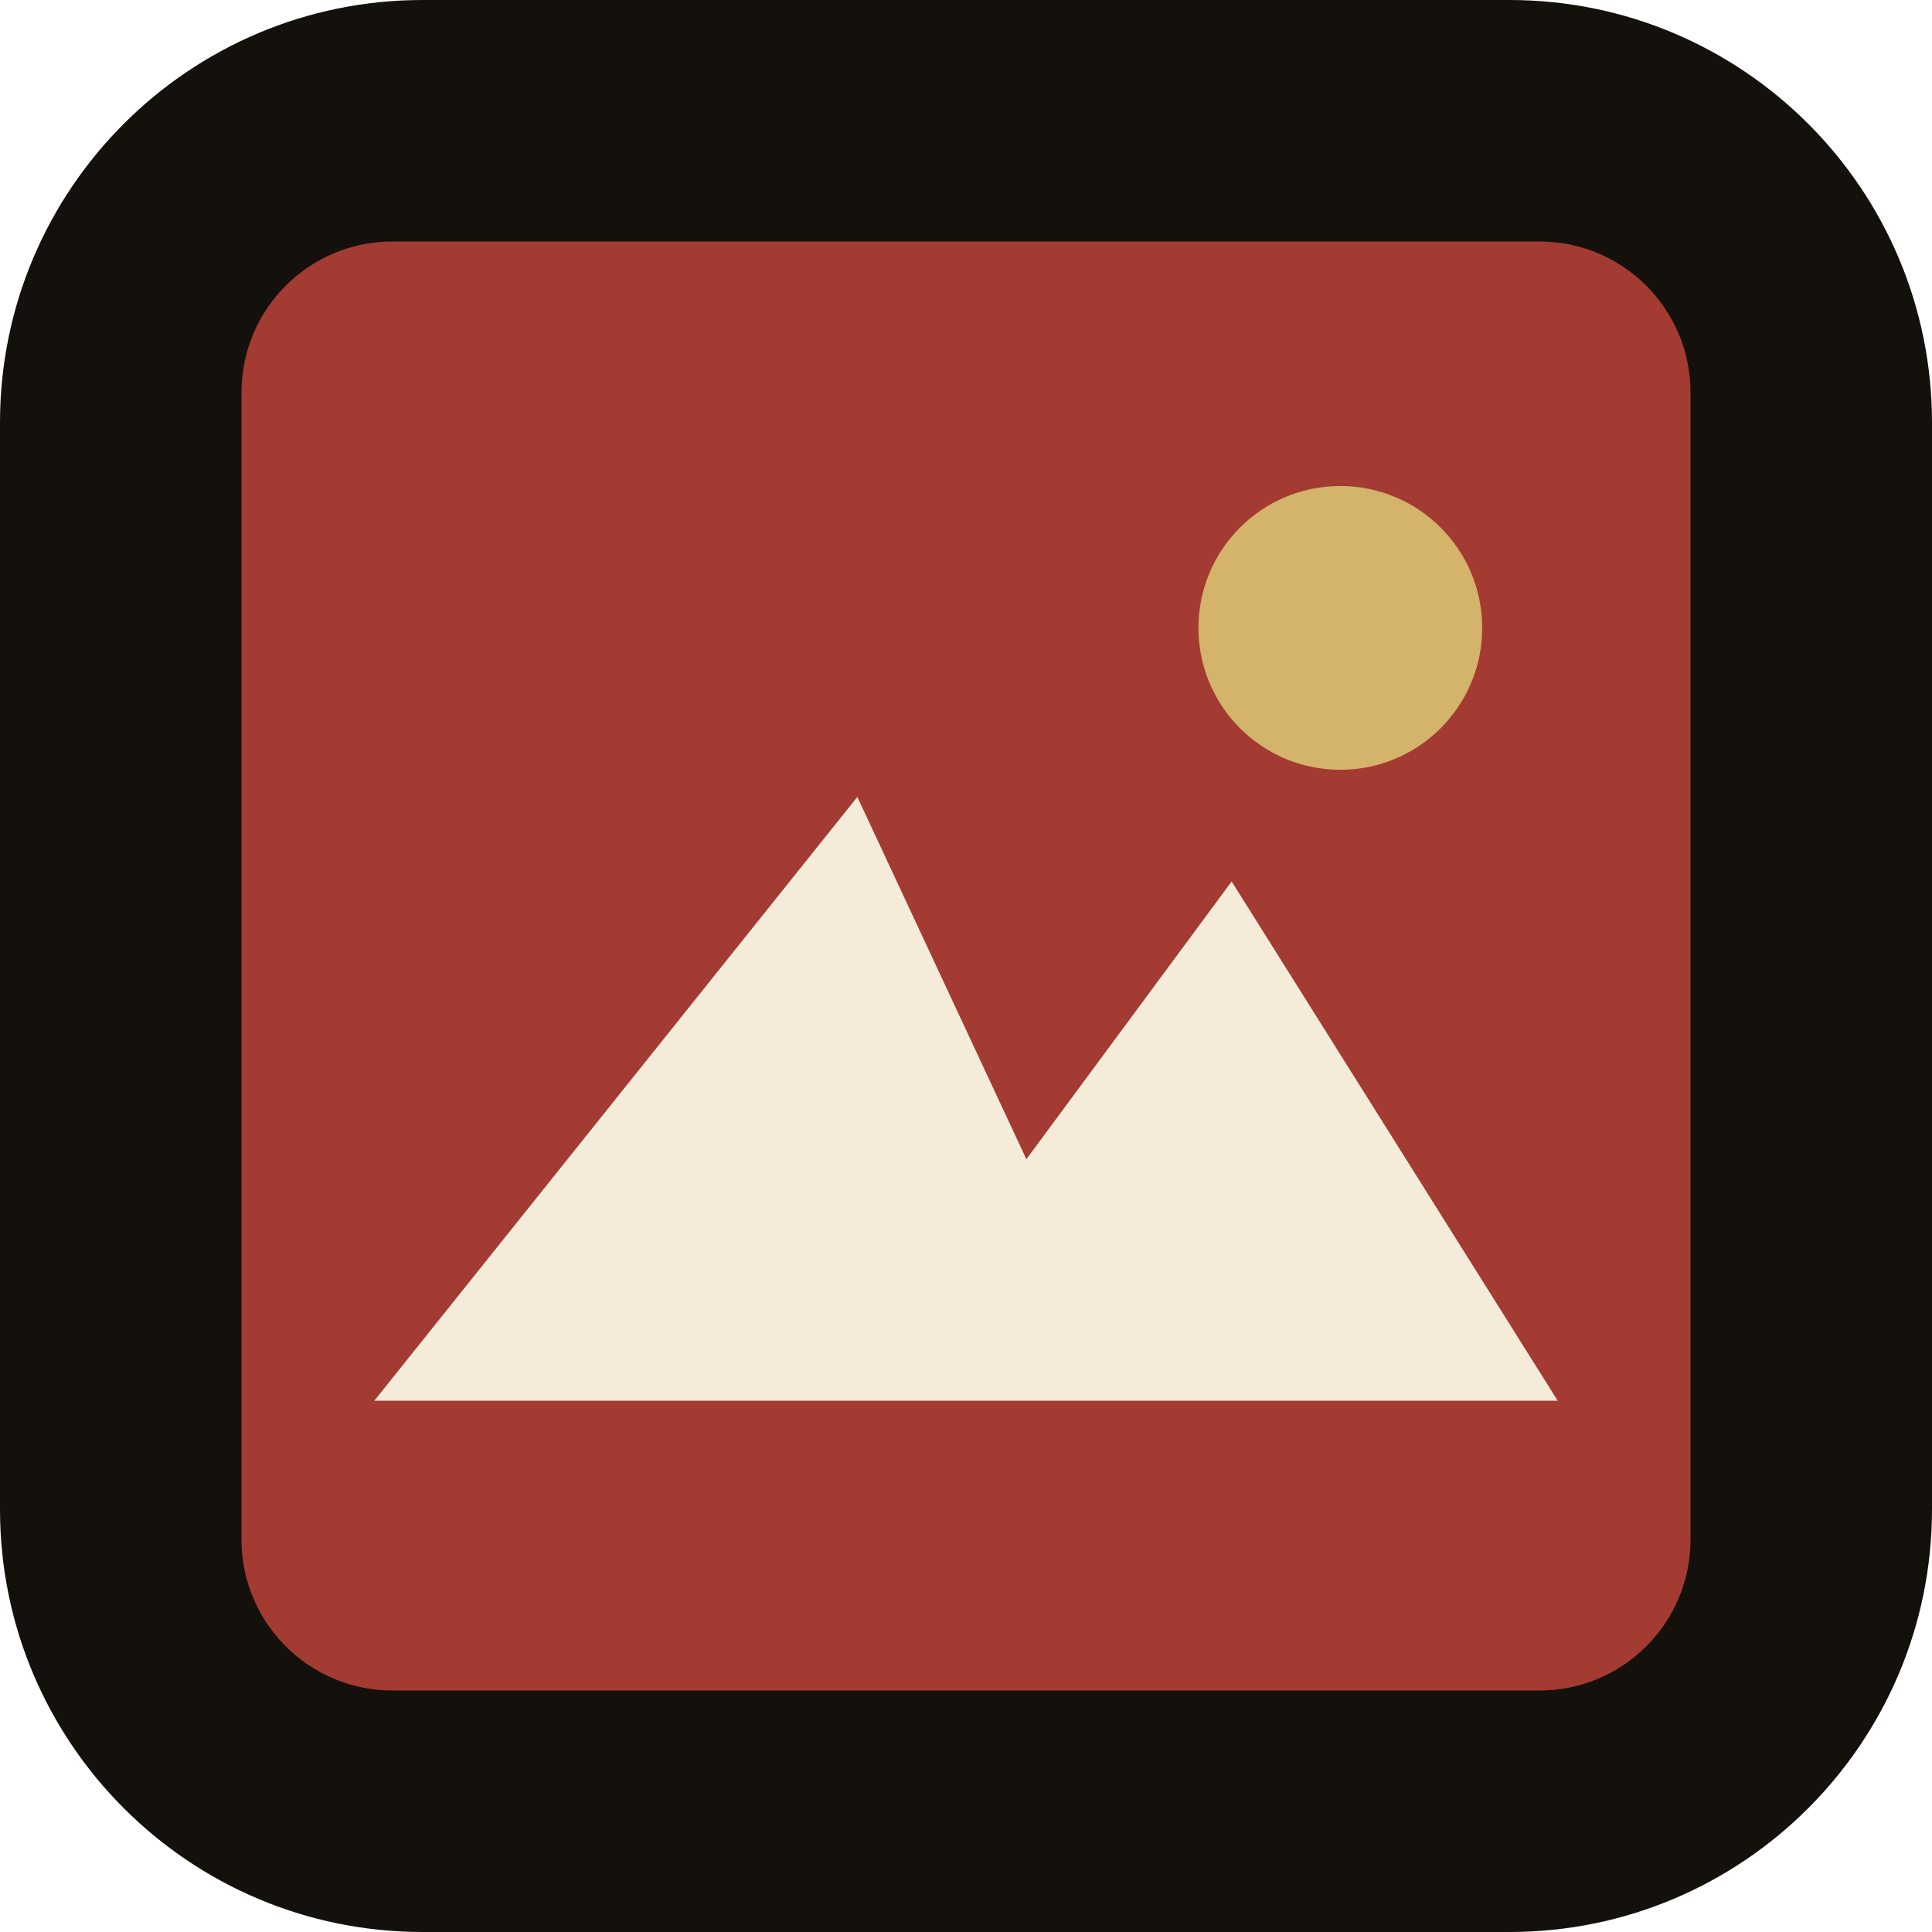
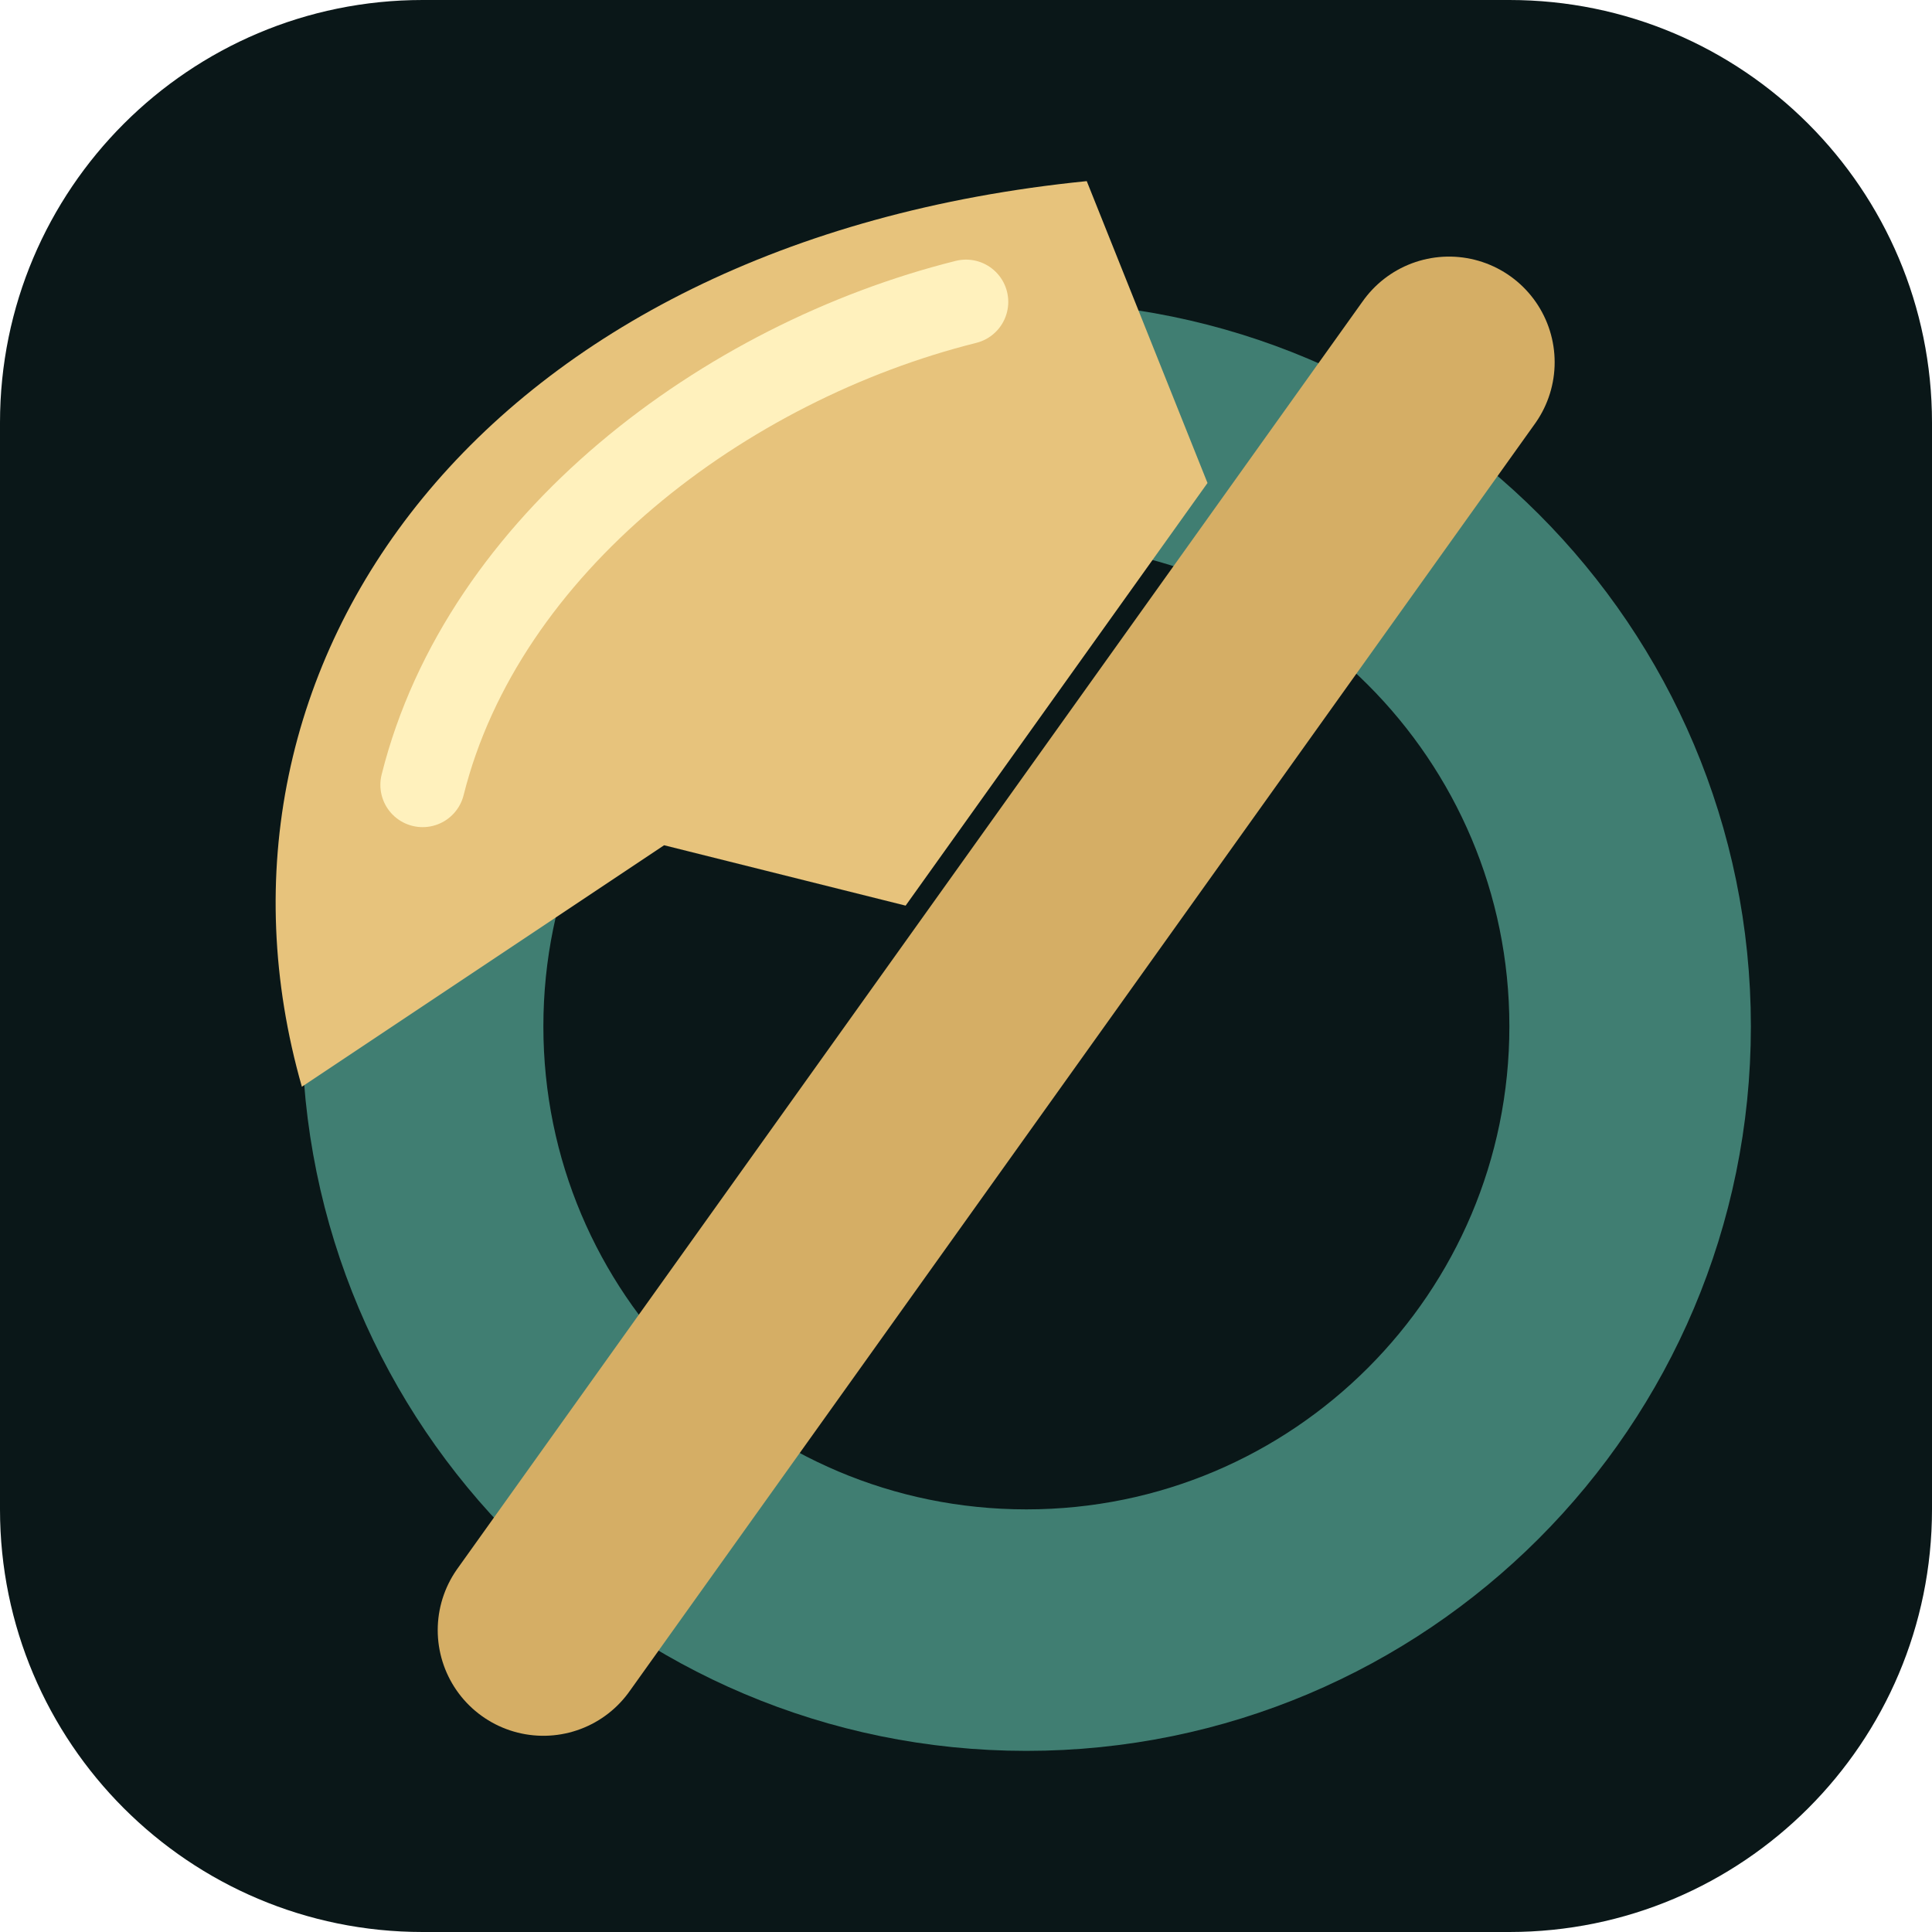
<svg xmlns="http://www.w3.org/2000/svg" viewBox="0 0 32 32">
-   <rect width="32" height="32" rx="7" fill="#14110d" />
-   <rect x="4" y="4" width="24" height="24" rx="2.5" fill="#a33b32" />
-   <path fill="#f4ecd9" d="M6.2 23.2h19.6L20.4 14.6l-3.4 4.6L14.2 13.2 6.2 23.2z" />
-   <circle cx="22.2" cy="10.4" r="2.35" fill="#d4b36a" />
+   <rect width="32" height="32" rx="7" fill="#0a1718" />
+   <circle cx="17" cy="17" r="10" fill="none" stroke="#407e72" stroke-width="4" />
+   <path d="M9 27 24 6" stroke="#d5ae65" stroke-width="3.5" stroke-linecap="round" />
+   <path d="M18 3C8 4 3 11 5 18L11 14 15 15 20 8Z" fill="#e7c37c" />
+   <path d="M7 13C8 9 12 6 16 5" fill="none" stroke="#fff1bd" stroke-width="1.4" stroke-linecap="round" />
</svg>
